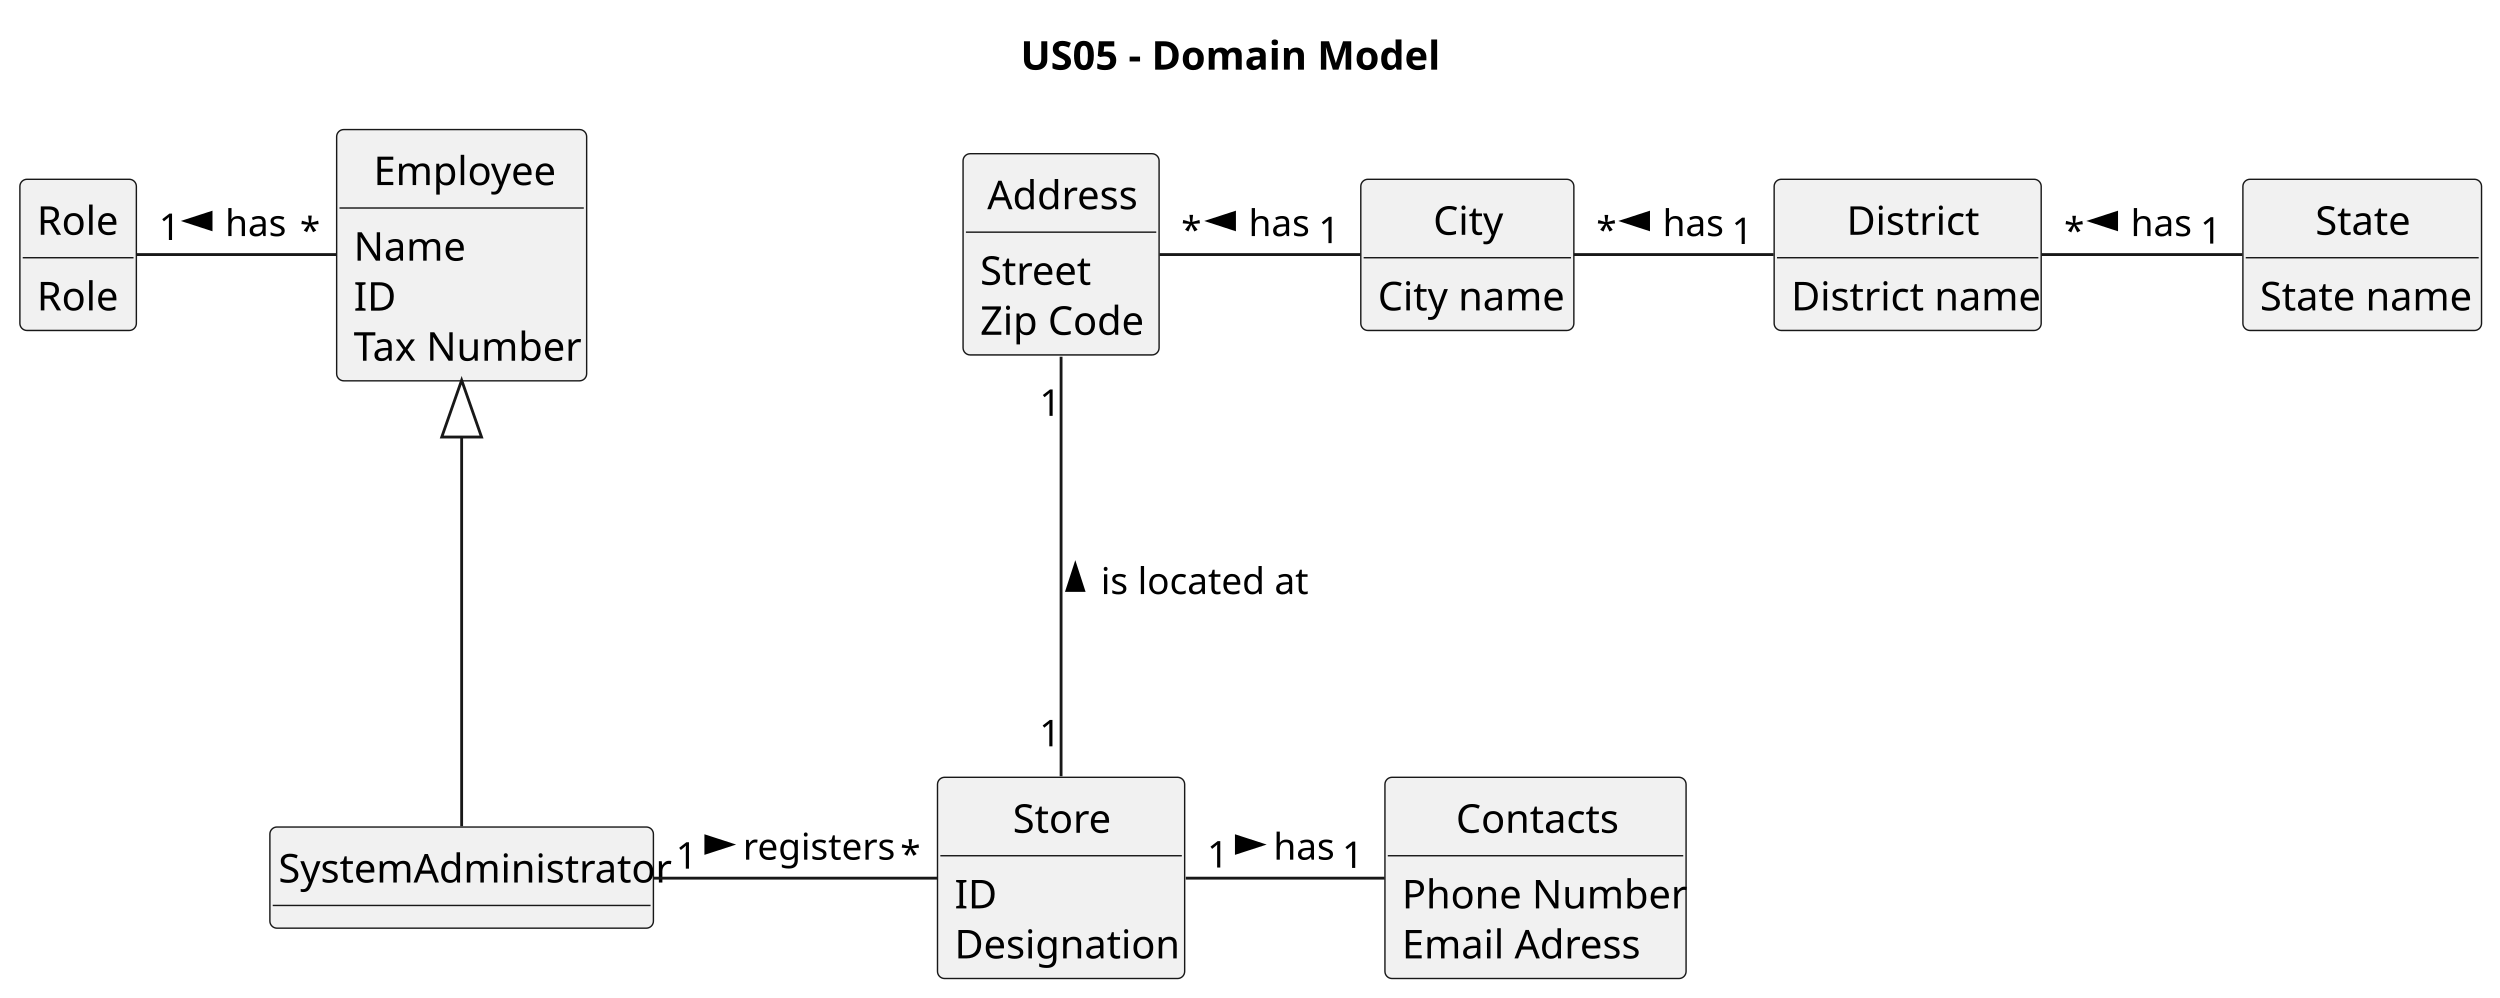
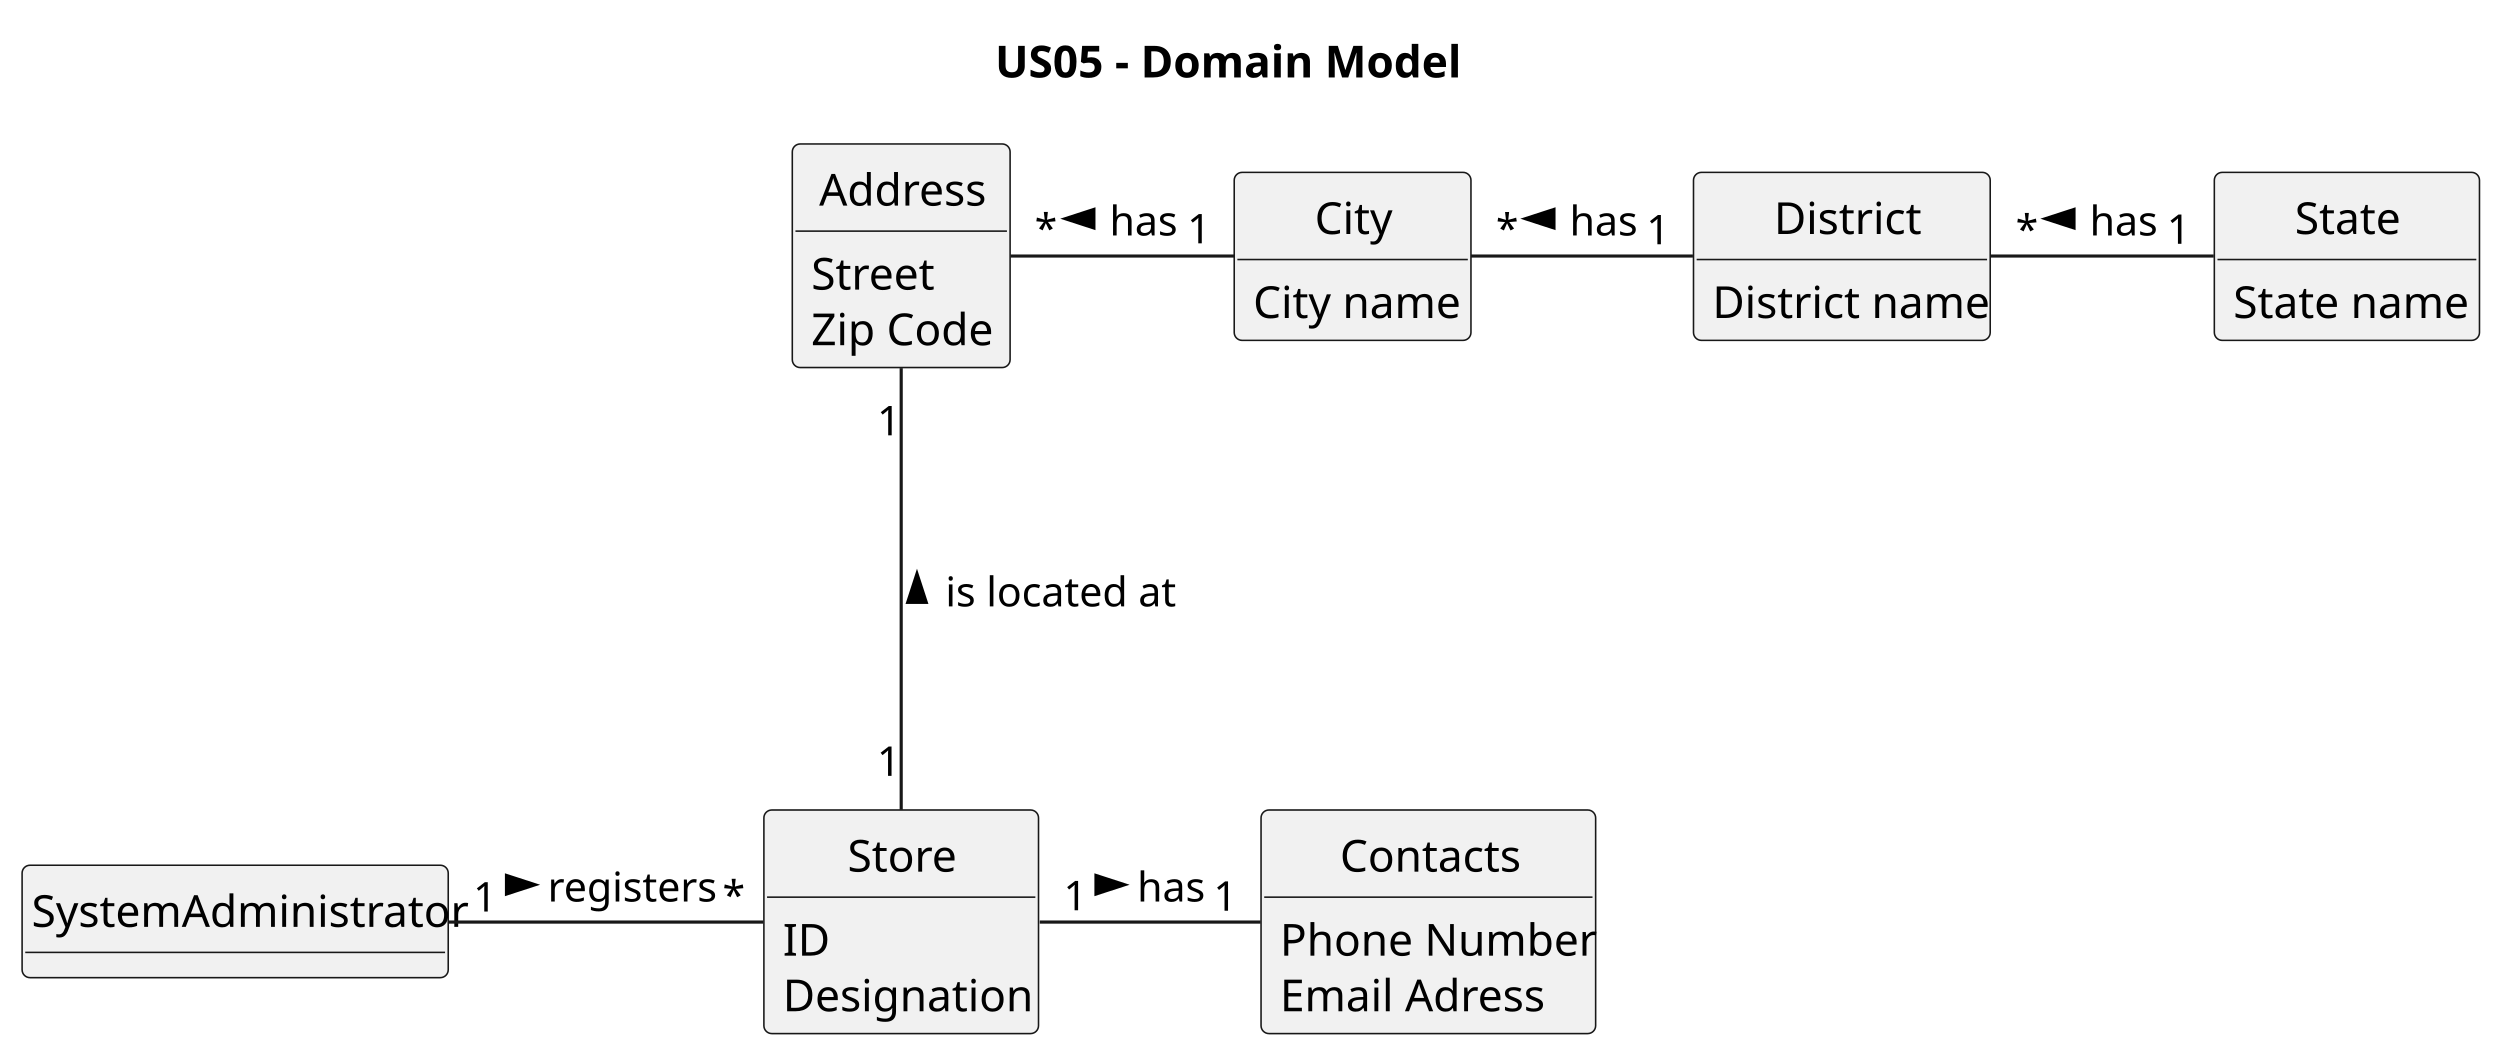
- <svg xmlns="http://www.w3.org/2000/svg" contentStyleType="text/css" height="351px" preserveAspectRatio="none" style="width:880px;height:351px;background:#FFFFFF;" version="1.1" viewBox="0 0 880 351" width="880px" zoomAndPan="magnify">
+ <svg xmlns="http://www.w3.org/2000/svg" contentStyleType="text/css" height="334px" preserveAspectRatio="none" style="width:792px;height:334px;background:#FFFFFF;" version="1.1" viewBox="0 0 792 334" width="792px" zoomAndPan="magnify">
  <defs />
  <g>
-     <rect fill="none" height="27.609" id="_title" style="stroke:none;stroke-width:1.0;" width="158" x="354.25" y="5" />
-     <text fill="#000000" font-family="sans-serif" font-size="14" font-weight="bold" lengthAdjust="spacing" textLength="148" x="359.25" y="24.533">US05 - Domain Model</text>
+     <rect fill="none" height="27.609" id="_title" style="stroke:none;stroke-width:1.0;" width="158" x="310.25" y="5" />
+     <text fill="#000000" font-family="sans-serif" font-size="14" font-weight="bold" lengthAdjust="spacing" textLength="148" x="315.25" y="24.533">US05 - Domain Model</text>
    <g id="elem_SystemAdministrator">
-       <rect codeLine="12" fill="#F1F1F1" height="35.609" id="SystemAdministrator" rx="2.5" ry="2.5" style="stroke:#181818;stroke-width:0.5;" width="135" x="95" y="291.109" />
-       <text fill="#000000" font-family="sans-serif" font-size="14" lengthAdjust="spacing" textLength="129" x="98" y="310.643">SystemAdministrator</text>
-       <line style="stroke:#181818;stroke-width:0.5;" x1="96" x2="229" y1="318.719" y2="318.719" />
-     </g>
-     <g id="elem_Employee">
-       <rect codeLine="16" fill="#F1F1F1" height="88.438" id="Employee" rx="2.5" ry="2.5" style="stroke:#181818;stroke-width:0.5;" width="88" x="118.5" y="45.609" />
-       <text fill="#000000" font-family="sans-serif" font-size="14" lengthAdjust="spacing" textLength="62" x="131.5" y="65.143">Employee</text>
-       <line style="stroke:#181818;stroke-width:0.5;" x1="119.5" x2="205.5" y1="73.219" y2="73.219" />
-       <text fill="#000000" font-family="sans-serif" font-size="14" lengthAdjust="spacing" textLength="36" x="124.5" y="91.752">Name</text>
-       <text fill="#000000" font-family="sans-serif" font-size="14" lengthAdjust="spacing" textLength="13" x="124.5" y="109.361">ID</text>
-       <text fill="#000000" font-family="sans-serif" font-size="14" lengthAdjust="spacing" textLength="76" x="124.5" y="126.971">Tax Number</text>
-     </g>
-     <g id="elem_Role">
-       <rect codeLine="22" fill="#F1F1F1" height="53.219" id="Role" rx="2.5" ry="2.5" style="stroke:#181818;stroke-width:0.5;" width="41" x="7" y="63.109" />
-       <text fill="#000000" font-family="sans-serif" font-size="14" lengthAdjust="spacing" textLength="29" x="13" y="82.643">Role</text>
-       <line style="stroke:#181818;stroke-width:0.5;" x1="8" x2="47" y1="90.719" y2="90.719" />
-       <text fill="#000000" font-family="sans-serif" font-size="14" lengthAdjust="spacing" textLength="29" x="13" y="109.252">Role</text>
+       <rect codeLine="12" fill="#F1F1F1" height="35.609" id="SystemAdministrator" rx="2.5" ry="2.5" style="stroke:#181818;stroke-width:0.5;" width="135" x="7" y="274.109" />
+       <text fill="#000000" font-family="sans-serif" font-size="14" lengthAdjust="spacing" textLength="129" x="10" y="293.643">SystemAdministrator</text>
+       <line style="stroke:#181818;stroke-width:0.5;" x1="8" x2="141" y1="301.719" y2="301.719" />
    </g>
    <g id="elem_Contacts">
-       <rect codeLine="27" fill="#F1F1F1" height="70.828" id="Contacts" rx="2.5" ry="2.5" style="stroke:#181818;stroke-width:0.5;" width="106" x="487.5" y="273.609" />
-       <text fill="#000000" font-family="sans-serif" font-size="14" lengthAdjust="spacing" textLength="56" x="512.5" y="293.143">Contacts</text>
-       <line style="stroke:#181818;stroke-width:0.5;" x1="488.5" x2="592.5" y1="301.219" y2="301.219" />
-       <text fill="#000000" font-family="sans-serif" font-size="14" lengthAdjust="spacing" textLength="94" x="493.5" y="319.752">Phone Number</text>
-       <text fill="#000000" font-family="sans-serif" font-size="14" lengthAdjust="spacing" textLength="82" x="493.5" y="337.361">Email Adress</text>
+       <rect codeLine="16" fill="#F1F1F1" height="70.828" id="Contacts" rx="2.5" ry="2.5" style="stroke:#181818;stroke-width:0.5;" width="106" x="399.5" y="256.609" />
+       <text fill="#000000" font-family="sans-serif" font-size="14" lengthAdjust="spacing" textLength="56" x="424.5" y="276.143">Contacts</text>
+       <line style="stroke:#181818;stroke-width:0.5;" x1="400.5" x2="504.5" y1="284.219" y2="284.219" />
+       <text fill="#000000" font-family="sans-serif" font-size="14" lengthAdjust="spacing" textLength="94" x="405.5" y="302.752">Phone Number</text>
+       <text fill="#000000" font-family="sans-serif" font-size="14" lengthAdjust="spacing" textLength="82" x="405.5" y="320.361">Email Adress</text>
    </g>
    <g id="elem_Store">
-       <rect codeLine="32" fill="#F1F1F1" height="70.828" id="Store" rx="2.5" ry="2.5" style="stroke:#181818;stroke-width:0.5;" width="87" x="330" y="273.609" />
-       <text fill="#000000" font-family="sans-serif" font-size="14" lengthAdjust="spacing" textLength="34" x="356.5" y="293.143">Store</text>
-       <line style="stroke:#181818;stroke-width:0.5;" x1="331" x2="416" y1="301.219" y2="301.219" />
-       <text fill="#000000" font-family="sans-serif" font-size="14" lengthAdjust="spacing" textLength="13" x="336" y="319.752">ID</text>
-       <text fill="#000000" font-family="sans-serif" font-size="14" lengthAdjust="spacing" textLength="75" x="336" y="337.361">Designation</text>
+       <rect codeLine="21" fill="#F1F1F1" height="70.828" id="Store" rx="2.5" ry="2.5" style="stroke:#181818;stroke-width:0.5;" width="87" x="242" y="256.609" />
+       <text fill="#000000" font-family="sans-serif" font-size="14" lengthAdjust="spacing" textLength="34" x="268.5" y="276.143">Store</text>
+       <line style="stroke:#181818;stroke-width:0.5;" x1="243" x2="328" y1="284.219" y2="284.219" />
+       <text fill="#000000" font-family="sans-serif" font-size="14" lengthAdjust="spacing" textLength="13" x="248" y="302.752">ID</text>
+       <text fill="#000000" font-family="sans-serif" font-size="14" lengthAdjust="spacing" textLength="75" x="248" y="320.361">Designation</text>
    </g>
    <g id="elem_State">
-       <rect codeLine="37" fill="#F1F1F1" height="53.219" id="State" rx="2.5" ry="2.5" style="stroke:#181818;stroke-width:0.5;" width="84" x="789.5" y="63.109" />
-       <text fill="#000000" font-family="sans-serif" font-size="14" lengthAdjust="spacing" textLength="33" x="815" y="82.643">State</text>
-       <line style="stroke:#181818;stroke-width:0.5;" x1="790.5" x2="872.5" y1="90.719" y2="90.719" />
-       <text fill="#000000" font-family="sans-serif" font-size="14" lengthAdjust="spacing" textLength="72" x="795.5" y="109.252">State name</text>
+       <rect codeLine="26" fill="#F1F1F1" height="53.219" id="State" rx="2.5" ry="2.5" style="stroke:#181818;stroke-width:0.5;" width="84" x="701.5" y="54.609" />
+       <text fill="#000000" font-family="sans-serif" font-size="14" lengthAdjust="spacing" textLength="33" x="727" y="74.143">State</text>
+       <line style="stroke:#181818;stroke-width:0.5;" x1="702.5" x2="784.5" y1="82.219" y2="82.219" />
+       <text fill="#000000" font-family="sans-serif" font-size="14" lengthAdjust="spacing" textLength="72" x="707.5" y="100.752">State name</text>
    </g>
    <g id="elem_District">
-       <rect codeLine="41" fill="#F1F1F1" height="53.219" id="District" rx="2.5" ry="2.5" style="stroke:#181818;stroke-width:0.5;" width="94" x="624.5" y="63.109" />
-       <text fill="#000000" font-family="sans-serif" font-size="14" lengthAdjust="spacing" textLength="43" x="650" y="82.643">District</text>
-       <line style="stroke:#181818;stroke-width:0.5;" x1="625.5" x2="717.5" y1="90.719" y2="90.719" />
-       <text fill="#000000" font-family="sans-serif" font-size="14" lengthAdjust="spacing" textLength="82" x="630.5" y="109.252">District name</text>
+       <rect codeLine="30" fill="#F1F1F1" height="53.219" id="District" rx="2.5" ry="2.5" style="stroke:#181818;stroke-width:0.5;" width="94" x="536.5" y="54.609" />
+       <text fill="#000000" font-family="sans-serif" font-size="14" lengthAdjust="spacing" textLength="43" x="562" y="74.143">District</text>
+       <line style="stroke:#181818;stroke-width:0.5;" x1="537.5" x2="629.5" y1="82.219" y2="82.219" />
+       <text fill="#000000" font-family="sans-serif" font-size="14" lengthAdjust="spacing" textLength="82" x="542.5" y="100.752">District name</text>
    </g>
    <g id="elem_City">
-       <rect codeLine="45" fill="#F1F1F1" height="53.219" id="City" rx="2.5" ry="2.5" style="stroke:#181818;stroke-width:0.5;" width="75" x="479" y="63.109" />
-       <text fill="#000000" font-family="sans-serif" font-size="14" lengthAdjust="spacing" textLength="24" x="504.5" y="82.643">City</text>
-       <line style="stroke:#181818;stroke-width:0.5;" x1="480" x2="553" y1="90.719" y2="90.719" />
-       <text fill="#000000" font-family="sans-serif" font-size="14" lengthAdjust="spacing" textLength="63" x="485" y="109.252">City name</text>
+       <rect codeLine="34" fill="#F1F1F1" height="53.219" id="City" rx="2.5" ry="2.5" style="stroke:#181818;stroke-width:0.5;" width="75" x="391" y="54.609" />
+       <text fill="#000000" font-family="sans-serif" font-size="14" lengthAdjust="spacing" textLength="24" x="416.5" y="74.143">City</text>
+       <line style="stroke:#181818;stroke-width:0.5;" x1="392" x2="465" y1="82.219" y2="82.219" />
+       <text fill="#000000" font-family="sans-serif" font-size="14" lengthAdjust="spacing" textLength="63" x="397" y="100.752">City name</text>
    </g>
    <g id="elem_Address">
-       <rect codeLine="49" fill="#F1F1F1" height="70.828" id="Address" rx="2.5" ry="2.5" style="stroke:#181818;stroke-width:0.5;" width="69" x="339" y="54.109" />
-       <text fill="#000000" font-family="sans-serif" font-size="14" lengthAdjust="spacing" textLength="52" x="347.5" y="73.643">Address</text>
-       <line style="stroke:#181818;stroke-width:0.5;" x1="340" x2="407" y1="81.719" y2="81.719" />
-       <text fill="#000000" font-family="sans-serif" font-size="14" lengthAdjust="spacing" textLength="38" x="345" y="100.252">Street</text>
-       <text fill="#000000" font-family="sans-serif" font-size="14" lengthAdjust="spacing" textLength="57" x="345" y="117.861">Zip Code</text>
+       <rect codeLine="38" fill="#F1F1F1" height="70.828" id="Address" rx="2.5" ry="2.5" style="stroke:#181818;stroke-width:0.5;" width="69" x="251" y="45.609" />
+       <text fill="#000000" font-family="sans-serif" font-size="14" lengthAdjust="spacing" textLength="52" x="259.5" y="65.143">Address</text>
+       <line style="stroke:#181818;stroke-width:0.5;" x1="252" x2="319" y1="73.219" y2="73.219" />
+       <text fill="#000000" font-family="sans-serif" font-size="14" lengthAdjust="spacing" textLength="38" x="257" y="91.752">Street</text>
+       <text fill="#000000" font-family="sans-serif" font-size="14" lengthAdjust="spacing" textLength="57" x="257" y="109.361">Zip Code</text>
    </g>
    <g id="link_Address_Store">
-       <path codeLine="54" d="M373.5,125.559 C373.5,166.139 373.5,232.699 373.5,273.249 " fill="none" id="Address-Store" style="stroke:#181818;stroke-width:1.0;" />
-       <polygon fill="#000000" points="378.5,198.785,375.561,207.83,381.439,207.83,378.5,198.785" style="stroke:#000000;stroke-width:1.0;" />
-       <text fill="#000000" font-family="sans-serif" font-size="13" lengthAdjust="spacing" textLength="71" x="387.5" y="209.105">is located at</text>
-       <text fill="#000000" font-family="sans-serif" font-size="13" lengthAdjust="spacing" textLength="7" x="365.92" y="146.377">1</text>
-       <text fill="#000000" font-family="sans-serif" font-size="13" lengthAdjust="spacing" textLength="7" x="365.855" y="262.706">1</text>
+       <path codeLine="43" d="M285.5,116.619 C285.5,155.349 285.5,217.799 285.5,256.549 " fill="none" id="Address-Store" style="stroke:#181818;stroke-width:1.0;" />
+       <polygon fill="#000000" points="290.5,181.785,287.561,190.83,293.439,190.83,290.5,181.785" style="stroke:#000000;stroke-width:1.0;" />
+       <text fill="#000000" font-family="sans-serif" font-size="13" lengthAdjust="spacing" textLength="71" x="299.5" y="192.105">is located at</text>
+       <text fill="#000000" font-family="sans-serif" font-size="13" lengthAdjust="spacing" textLength="7" x="277.877" y="137.911">1</text>
+       <text fill="#000000" font-family="sans-serif" font-size="13" lengthAdjust="spacing" textLength="7" x="277.833" y="245.791">1</text>
    </g>
    <g id="link_Store_Contacts">
-       <path codeLine="55" d="M417.38,309.109 C438.83,309.109 464.83,309.109 487.39,309.109 " fill="none" id="Store-Contacts" style="stroke:#181818;stroke-width:1.0;" />
-       <polygon fill="#000000" points="444.25,297.285,435.205,294.346,435.205,300.224,444.25,297.285" style="stroke:#000000;stroke-width:1.0;" />
-       <text fill="#000000" font-family="sans-serif" font-size="13" lengthAdjust="spacing" textLength="21" x="448.25" y="302.604">has</text>
-       <text fill="#000000" font-family="sans-serif" font-size="13" lengthAdjust="spacing" textLength="7" x="424.931" y="305.371">1</text>
-       <text fill="#000000" font-family="sans-serif" font-size="13" lengthAdjust="spacing" textLength="7" x="472.429" y="305.516">1</text>
+       <path codeLine="44" d="M329.38,292.109 C350.83,292.109 376.83,292.109 399.39,292.109 " fill="none" id="Store-Contacts" style="stroke:#181818;stroke-width:1.0;" />
+       <polygon fill="#000000" points="356.25,280.285,347.205,277.346,347.205,283.224,356.25,280.285" style="stroke:#000000;stroke-width:1.0;" />
+       <text fill="#000000" font-family="sans-serif" font-size="13" lengthAdjust="spacing" textLength="21" x="360.25" y="285.604">has</text>
+       <text fill="#000000" font-family="sans-serif" font-size="13" lengthAdjust="spacing" textLength="7" x="336.931" y="288.371">1</text>
+       <text fill="#000000" font-family="sans-serif" font-size="13" lengthAdjust="spacing" textLength="7" x="384.429" y="288.516">1</text>
    </g>
    <g id="link_SystemAdministrator_Store">
-       <path codeLine="56" d="M230.13,309.109 C262.8,309.109 301.05,309.109 329.82,309.109 " fill="none" id="SystemAdministrator-Store" style="stroke:#181818;stroke-width:1.0;" />
-       <polygon fill="#000000" points="257.5,297.285,248.455,294.346,248.455,300.224,257.5,297.285" style="stroke:#000000;stroke-width:1.0;" />
-       <text fill="#000000" font-family="sans-serif" font-size="13" lengthAdjust="spacing" textLength="50" x="261.5" y="302.604">registers</text>
-       <text fill="#000000" font-family="sans-serif" font-size="13" lengthAdjust="spacing" textLength="7" x="237.91" y="305.77">1</text>
-       <text fill="#000000" font-family="sans-serif" font-size="13" lengthAdjust="spacing" textLength="5" x="316.883" y="305.274">*</text>
+       <path codeLine="45" d="M142.13,292.109 C174.8,292.109 213.05,292.109 241.82,292.109 " fill="none" id="SystemAdministrator-Store" style="stroke:#181818;stroke-width:1.0;" />
+       <polygon fill="#000000" points="169.5,280.285,160.455,277.346,160.455,283.224,169.5,280.285" style="stroke:#000000;stroke-width:1.0;" />
+       <text fill="#000000" font-family="sans-serif" font-size="13" lengthAdjust="spacing" textLength="50" x="173.5" y="285.604">registers</text>
+       <text fill="#000000" font-family="sans-serif" font-size="13" lengthAdjust="spacing" textLength="7" x="149.91" y="288.77">1</text>
+       <text fill="#000000" font-family="sans-serif" font-size="13" lengthAdjust="spacing" textLength="5" x="228.883" y="288.274">*</text>
    </g>
    <g id="link_District_State">
-       <path codeLine="57" d="M718.64,89.609 C741.04,89.609 767.6,89.609 789.32,89.609 " fill="none" id="District-State" style="stroke:#181818;stroke-width:1.0;" />
-       <polygon fill="#000000" points="736,77.785,745.045,80.724,745.045,74.846,736,77.785" style="stroke:#000000;stroke-width:1.0;" />
-       <text fill="#000000" font-family="sans-serif" font-size="13" lengthAdjust="spacing" textLength="21" x="750" y="83.105">has</text>
-       <text fill="#000000" font-family="sans-serif" font-size="13" lengthAdjust="spacing" textLength="5" x="726.551" y="85.84">*</text>
-       <text fill="#000000" font-family="sans-serif" font-size="13" lengthAdjust="spacing" textLength="7" x="774.469" y="85.741">1</text>
+       <path codeLine="46" d="M630.64,81.109 C653.04,81.109 679.6,81.109 701.32,81.109 " fill="none" id="District-State" style="stroke:#181818;stroke-width:1.0;" />
+       <polygon fill="#000000" points="648,69.285,657.045,72.224,657.045,66.346,648,69.285" style="stroke:#000000;stroke-width:1.0;" />
+       <text fill="#000000" font-family="sans-serif" font-size="13" lengthAdjust="spacing" textLength="21" x="662" y="74.605">has</text>
+       <text fill="#000000" font-family="sans-serif" font-size="13" lengthAdjust="spacing" textLength="5" x="638.551" y="77.34">*</text>
+       <text fill="#000000" font-family="sans-serif" font-size="13" lengthAdjust="spacing" textLength="7" x="686.469" y="77.241">1</text>
    </g>
    <g id="link_City_District">
-       <path codeLine="58" d="M554.02,89.609 C575.17,89.609 601.78,89.609 624.32,89.609 " fill="none" id="City-District" style="stroke:#181818;stroke-width:1.0;" />
-       <polygon fill="#000000" points="571.25,77.785,580.295,80.724,580.295,74.846,571.25,77.785" style="stroke:#000000;stroke-width:1.0;" />
-       <text fill="#000000" font-family="sans-serif" font-size="13" lengthAdjust="spacing" textLength="21" x="585.25" y="83.105">has</text>
-       <text fill="#000000" font-family="sans-serif" font-size="13" lengthAdjust="spacing" textLength="5" x="561.899" y="85.543">*</text>
-       <text fill="#000000" font-family="sans-serif" font-size="13" lengthAdjust="spacing" textLength="7" x="609.56" y="85.89">1</text>
+       <path codeLine="47" d="M466.02,81.109 C487.17,81.109 513.78,81.109 536.32,81.109 " fill="none" id="City-District" style="stroke:#181818;stroke-width:1.0;" />
+       <polygon fill="#000000" points="483.25,69.285,492.295,72.224,492.295,66.346,483.25,69.285" style="stroke:#000000;stroke-width:1.0;" />
+       <text fill="#000000" font-family="sans-serif" font-size="13" lengthAdjust="spacing" textLength="21" x="497.25" y="74.605">has</text>
+       <text fill="#000000" font-family="sans-serif" font-size="13" lengthAdjust="spacing" textLength="5" x="473.899" y="77.043">*</text>
+       <text fill="#000000" font-family="sans-serif" font-size="13" lengthAdjust="spacing" textLength="7" x="521.56" y="77.39">1</text>
    </g>
    <g id="link_Address_City">
-       <path codeLine="59" d="M408.12,89.609 C429.52,89.609 457.01,89.609 478.94,89.609 " fill="none" id="Address-City" style="stroke:#181818;stroke-width:1.0;" />
-       <polygon fill="#000000" points="425.5,77.785,434.545,80.724,434.545,74.846,425.5,77.785" style="stroke:#000000;stroke-width:1.0;" />
-       <text fill="#000000" font-family="sans-serif" font-size="13" lengthAdjust="spacing" textLength="21" x="439.5" y="83.105">has</text>
-       <text fill="#000000" font-family="sans-serif" font-size="13" lengthAdjust="spacing" textLength="5" x="415.776" y="85.508">*</text>
-       <text fill="#000000" font-family="sans-serif" font-size="13" lengthAdjust="spacing" textLength="7" x="464.113" y="85.592">1</text>
-     </g>
-     <g id="link_Role_Employee">
-       <path codeLine="60" d="M48,89.609 C66.59,89.609 94.62,89.609 118.29,89.609 " fill="none" id="Role-Employee" style="stroke:#181818;stroke-width:1.0;" />
-       <polygon fill="#000000" points="65.25,77.785,74.295,80.724,74.295,74.846,65.25,77.785" style="stroke:#000000;stroke-width:1.0;" />
-       <text fill="#000000" font-family="sans-serif" font-size="13" lengthAdjust="spacing" textLength="21" x="79.25" y="83.105">has</text>
-       <text fill="#000000" font-family="sans-serif" font-size="13" lengthAdjust="spacing" textLength="7" x="55.95" y="84.477">1</text>
-       <text fill="#000000" font-family="sans-serif" font-size="13" lengthAdjust="spacing" textLength="5" x="105.554" y="85.772">*</text>
-     </g>
-     <g id="link_Employee_SystemAdministrator">
-       <path codeLine="62" d="M162.5,153.959 C162.5,200.899 162.5,261.609 162.5,290.849 " fill="none" id="Employee-backto-SystemAdministrator" style="stroke:#181818;stroke-width:1.0;" />
-       <polygon fill="none" points="155.5,153.839,162.5,133.839,169.5,153.839,155.5,153.839" style="stroke:#181818;stroke-width:1.0;" />
+       <path codeLine="48" d="M320.12,81.109 C341.52,81.109 369.01,81.109 390.94,81.109 " fill="none" id="Address-City" style="stroke:#181818;stroke-width:1.0;" />
+       <polygon fill="#000000" points="337.5,69.285,346.545,72.224,346.545,66.346,337.5,69.285" style="stroke:#000000;stroke-width:1.0;" />
+       <text fill="#000000" font-family="sans-serif" font-size="13" lengthAdjust="spacing" textLength="21" x="351.5" y="74.605">has</text>
+       <text fill="#000000" font-family="sans-serif" font-size="13" lengthAdjust="spacing" textLength="5" x="327.776" y="77.008">*</text>
+       <text fill="#000000" font-family="sans-serif" font-size="13" lengthAdjust="spacing" textLength="7" x="376.113" y="77.092">1</text>
    </g>
  </g>
</svg>
